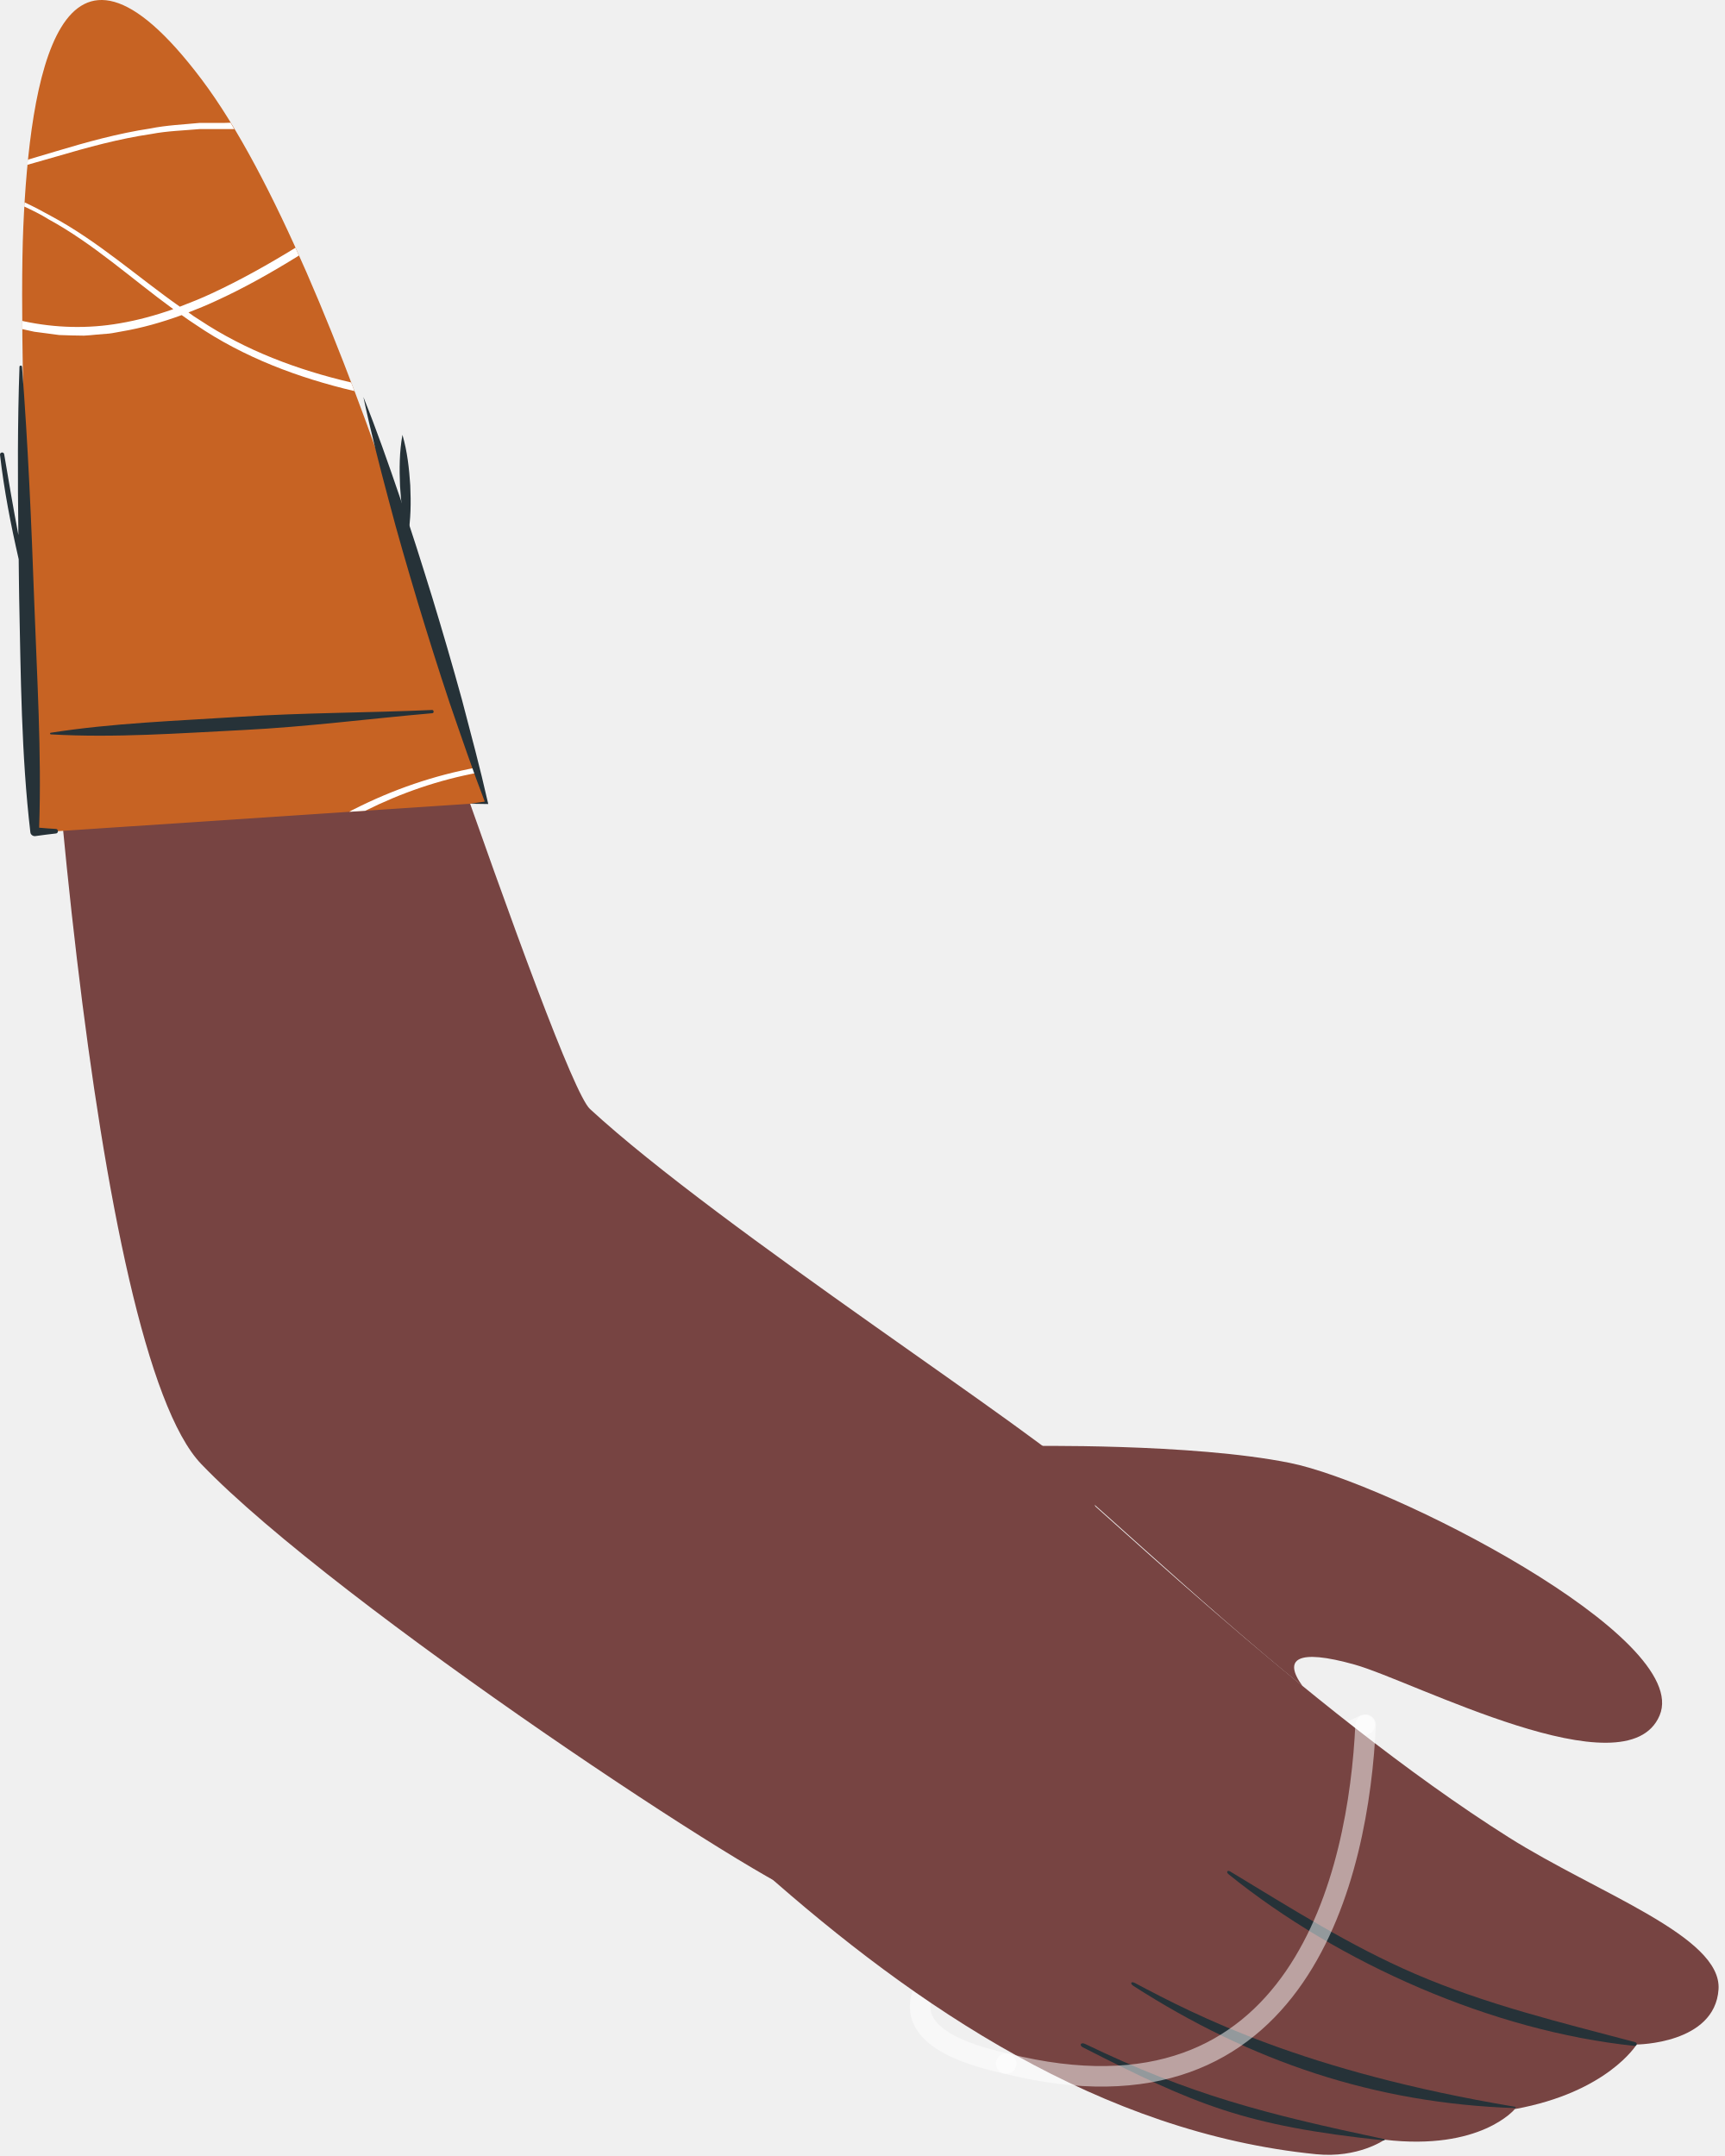
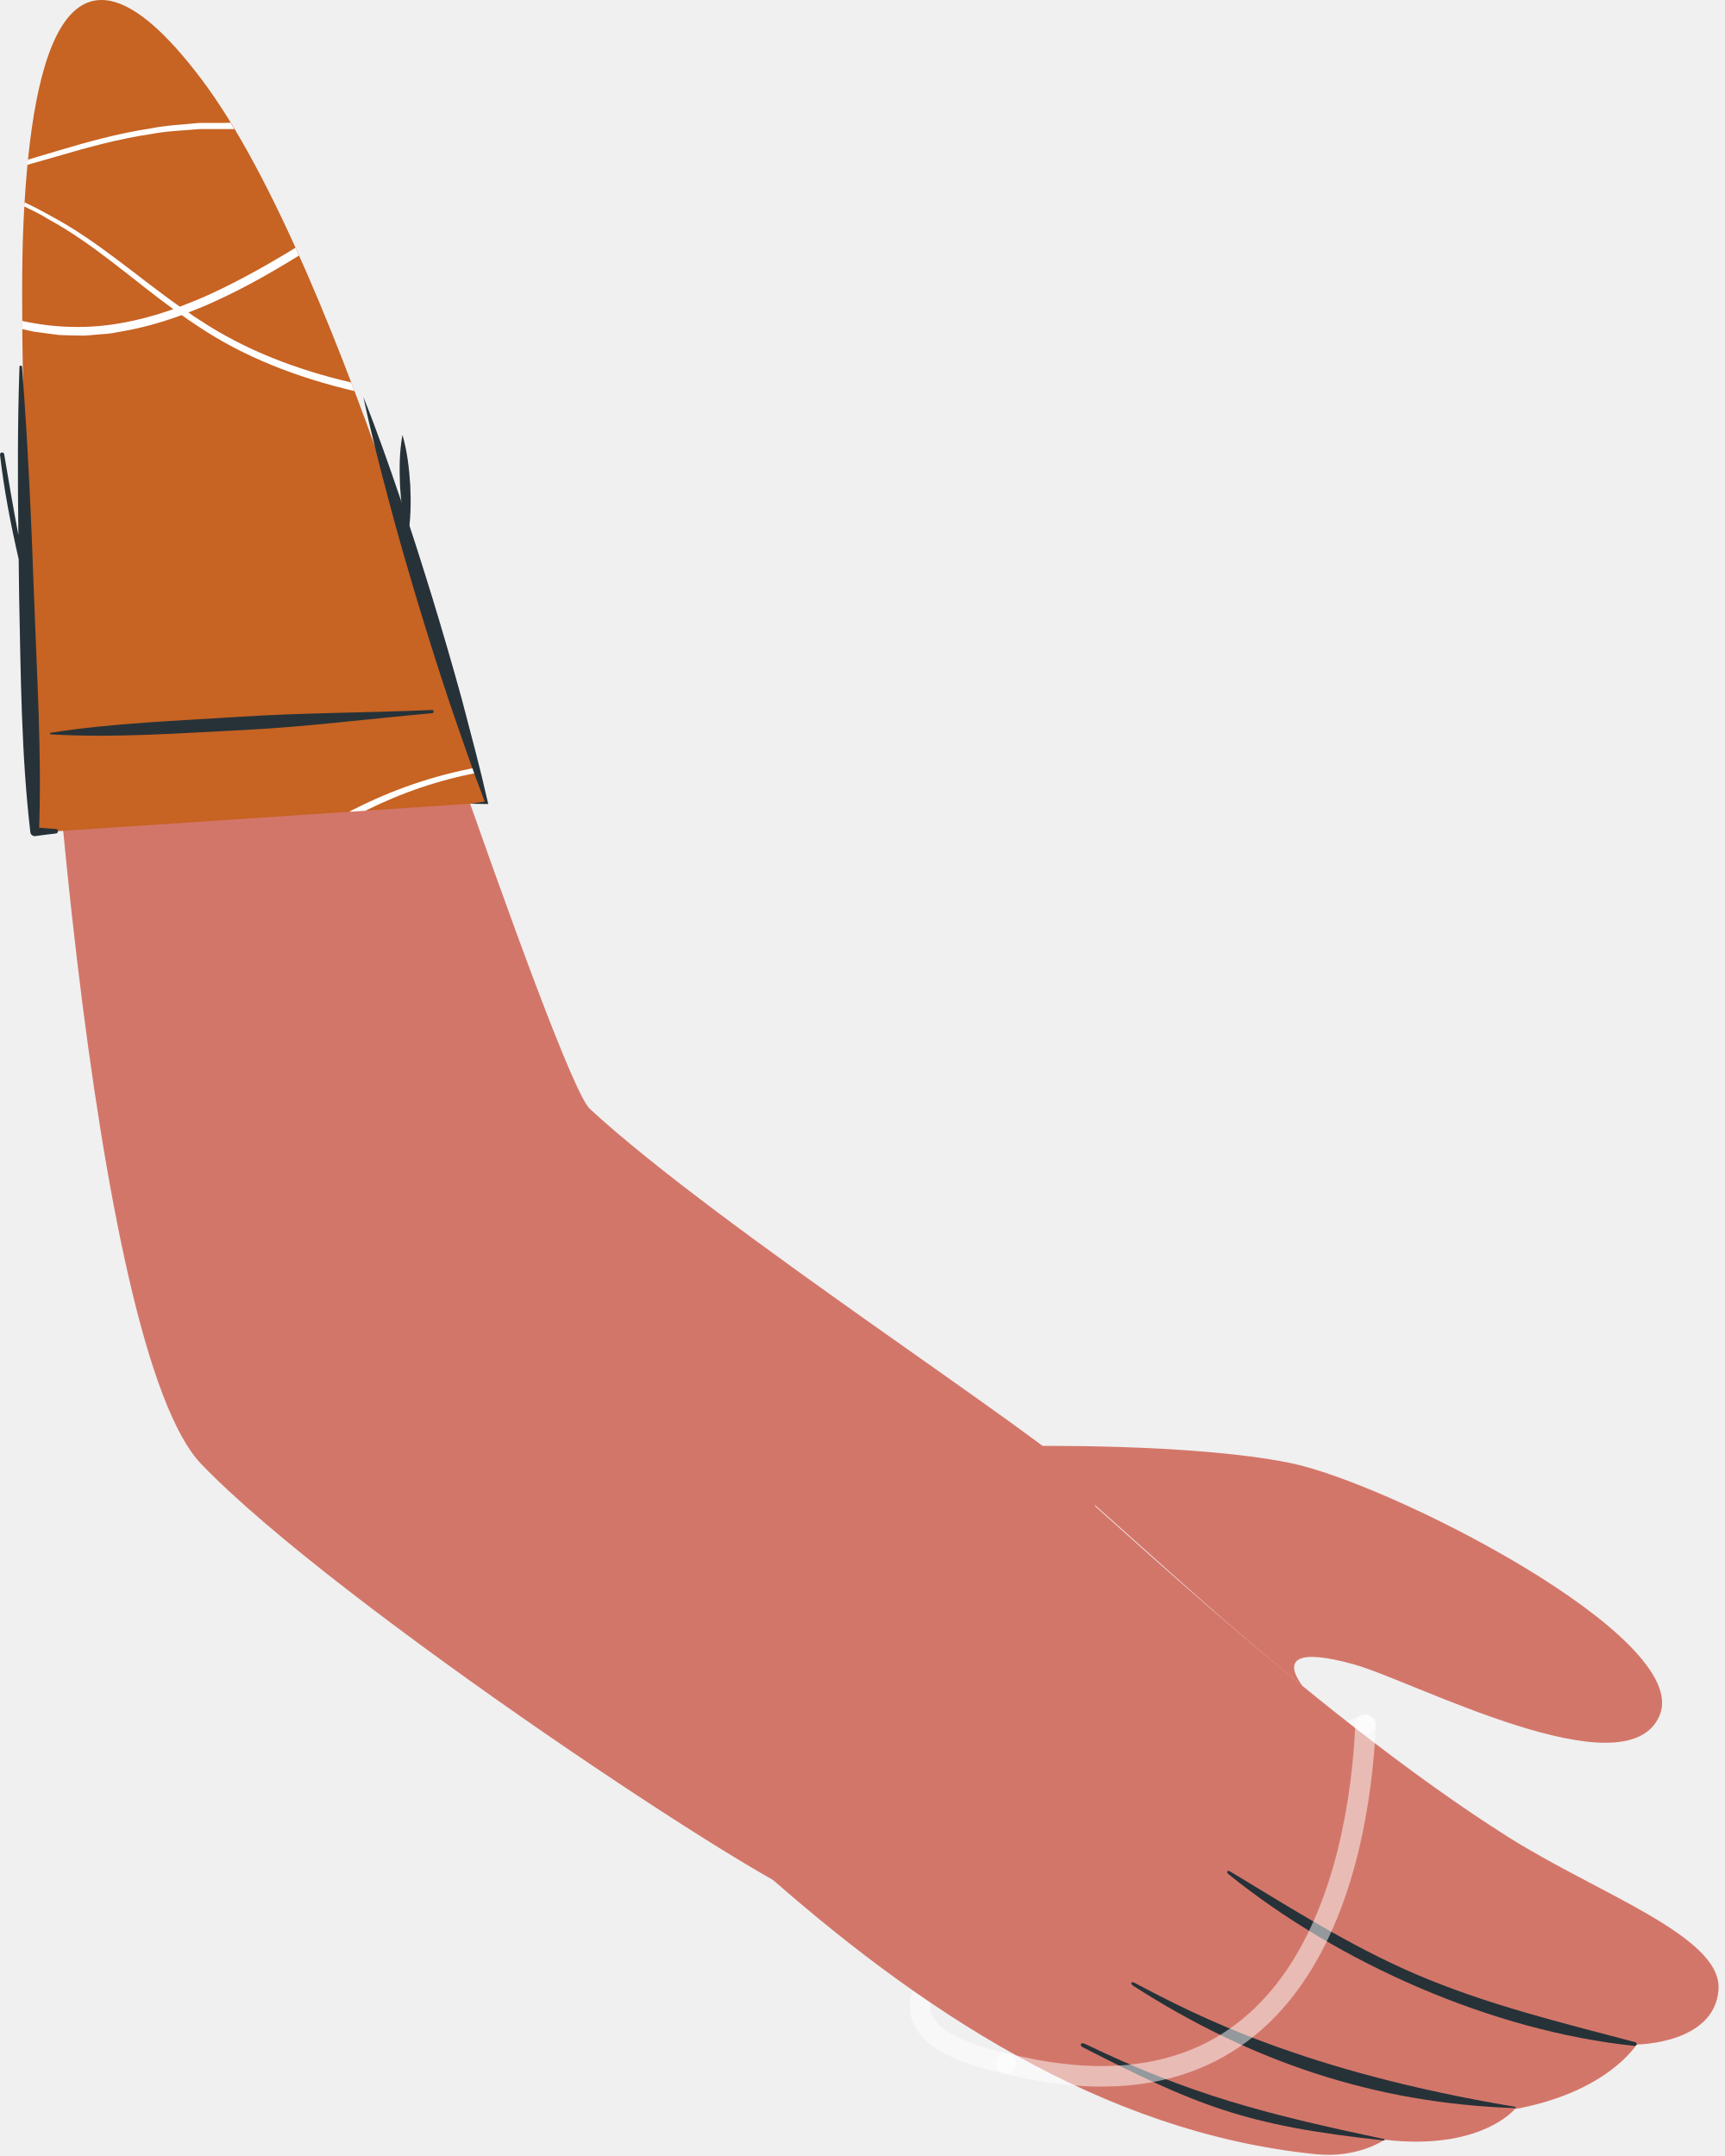
<svg xmlns="http://www.w3.org/2000/svg" width="84" height="105" viewBox="0 0 84 105" fill="none">
  <path d="M66.454 84C55.787 89 36.2 97.7 49 100.5" stroke="white" stroke-opacity="0.5" stroke-linecap="round" />
-   <path d="M13.913 12.941C16.62 20.787 27.167 52.569 28.729 54.01C35.062 59.85 50.997 70.084 52.945 72.204C55.603 75.097 43.638 92.918 39.463 92.419C37.736 92.213 16.408 78.182 9.802 71.303C4.479 65.761 1.709 30.281 1.549 13.786C1.41 -0.37 8.671 -2.253 13.913 12.941Z" fill="#774442" />
+   <path d="M13.913 12.941C16.62 20.787 27.167 52.569 28.729 54.01C35.062 59.85 50.997 70.084 52.945 72.204C55.603 75.097 43.638 92.918 39.463 92.419C37.736 92.213 16.408 78.182 9.802 71.303C4.479 65.761 1.709 30.281 1.549 13.786C1.41 -0.37 8.671 -2.253 13.913 12.941Z" fill="#D3766A" />
  <path d="M1.882 40.541L23.7 39.09C23.7 39.09 16.805 13.156 9.83 3.884C2.855 -5.388 1.444 3.943 1.135 11.051C0.826 18.159 1.882 40.541 1.882 40.541Z" fill="#C76323" />
  <path d="M23.298 37.626C21.388 37.976 19.528 38.616 17.788 39.486L17.008 39.536C17.078 39.486 17.158 39.456 17.228 39.416C19.118 38.456 21.148 37.756 23.228 37.376C23.248 37.466 23.278 37.546 23.298 37.626ZM14.388 12.066C13.068 12.876 11.718 13.636 10.318 14.286C9.808 14.526 9.278 14.736 8.758 14.936C8.648 14.976 8.538 15.016 8.438 15.056C7.588 15.356 6.718 15.596 5.828 15.746C4.288 16.016 2.708 15.976 1.158 15.646C1.128 15.636 1.108 15.636 1.078 15.626V16.026L1.668 16.156L2.278 16.236L2.878 16.316L3.488 16.336L4.088 16.346C4.298 16.336 4.498 16.316 4.698 16.296L5.308 16.246C5.508 16.226 5.698 16.176 5.898 16.146C6.908 15.976 7.888 15.696 8.848 15.346C8.958 15.306 9.068 15.266 9.178 15.216C9.618 15.046 10.058 14.866 10.488 14.666C11.898 14.026 13.248 13.256 14.558 12.446C14.498 12.316 14.438 12.186 14.388 12.066ZM17.098 18.626C14.488 18.016 11.948 17.066 9.708 15.576C9.528 15.466 9.348 15.346 9.178 15.216C9.028 15.126 8.898 15.036 8.758 14.936C6.668 13.466 4.748 11.726 2.458 10.506C2.048 10.276 1.628 10.056 1.198 9.856C1.188 9.916 1.188 9.986 1.178 10.056C1.578 10.246 1.978 10.436 2.358 10.676C4.558 11.876 6.408 13.576 8.438 15.056C8.578 15.156 8.708 15.256 8.848 15.346C9.078 15.516 9.308 15.666 9.548 15.826C11.868 17.406 14.538 18.406 17.258 19.046C17.208 18.906 17.158 18.766 17.098 18.626ZM11.228 5.976L10.918 5.986H9.718C8.918 6.066 8.118 6.096 7.328 6.256C5.738 6.496 4.198 6.926 2.668 7.386C2.228 7.516 1.798 7.646 1.358 7.776C1.348 7.856 1.338 7.946 1.338 8.026C1.808 7.896 2.278 7.756 2.738 7.626C4.268 7.176 5.798 6.756 7.368 6.526C8.148 6.376 8.948 6.356 9.728 6.286H11.408C11.348 6.176 11.288 6.076 11.228 5.976Z" fill="white" />
  <path d="M2.468 35.686C5.487 35.212 8.601 35.108 11.649 34.91C14.779 34.707 17.911 34.717 21.042 34.577C21.13 34.573 21.145 34.726 21.055 34.734C17.99 35.001 14.946 35.398 11.87 35.552C8.762 35.708 5.585 35.944 2.475 35.765C2.431 35.761 2.422 35.693 2.468 35.686Z" fill="#263238" />
  <path d="M0.203 22.12C0.422 23.435 0.649 24.747 0.895 26.057C0.861 23.323 0.853 20.586 0.949 17.859C0.951 17.789 1.067 17.788 1.072 17.858C1.365 21.653 1.53 25.473 1.666 29.277C1.797 32.935 2.033 36.649 1.906 40.31C2.179 40.333 2.452 40.357 2.726 40.371C2.852 40.377 2.853 40.578 2.728 40.591C2.391 40.626 2.056 40.674 1.72 40.719C1.608 40.734 1.492 40.653 1.479 40.538C1.035 36.771 1.013 32.891 0.933 29.1C0.92 28.479 0.92 27.856 0.91 27.235C0.526 25.555 0.195 23.863 0.001 22.149C-0.014 22.018 0.182 21.991 0.203 22.12Z" fill="#263238" />
  <path d="M22.894 39.144L23.69 39.026L23.632 39.11C23.012 37.5 22.46 35.869 21.898 34.241C21.354 32.608 20.837 30.966 20.338 29.319C19.848 27.67 19.359 26.02 18.926 24.353C18.482 22.69 18.052 21.022 17.695 19.332C18.337 20.935 18.908 22.561 19.463 24.19C20.03 25.816 20.541 27.459 21.051 29.103C21.552 30.749 22.035 32.401 22.491 34.061C22.928 35.726 23.376 37.389 23.756 39.072L23.775 39.157L23.698 39.156L22.894 39.144Z" fill="#263238" />
  <path d="M19.597 21.176C19.835 21.991 19.924 22.813 19.978 23.638C20.013 24.464 20.012 25.291 19.86 26.126C19.62 25.311 19.532 24.489 19.479 23.664C19.445 22.838 19.446 22.011 19.597 21.176Z" fill="#263238" />
-   <path d="M63.431 82.118C62.464 80.794 63.152 80.278 65.958 81.066C68.799 81.856 79.206 87.35 80.815 83.546C82.437 79.731 67.583 72.198 62.808 71.245C58.035 70.281 49.977 70.424 49.977 70.424C52.573 72.471 58.392 78.037 63.431 82.118Z" fill="#774442" />
-   <path d="M37.086 91.065C44.611 97.747 53.63 103.868 64.088 104.913C66.139 105.118 67.422 104.207 67.422 104.207C72.101 104.758 73.766 102.715 73.766 102.715C78.282 101.894 79.697 99.57 79.697 99.57C79.697 99.57 83.504 99.55 83.685 96.887C83.86 94.303 77.805 92.216 73.483 89.49C63.581 83.246 52.653 72.509 49.976 70.424L37.086 91.065Z" fill="#774442" />
+   <path d="M63.431 82.118C62.464 80.794 63.152 80.278 65.958 81.066C68.799 81.856 79.206 87.35 80.815 83.546C82.437 79.731 67.583 72.198 62.808 71.245C58.035 70.281 49.977 70.424 49.977 70.424C52.573 72.471 58.392 78.037 63.431 82.118Z" fill="#D3766A" />
+   <path d="M37.086 91.065C44.611 97.747 53.63 103.868 64.088 104.913C66.139 105.118 67.422 104.207 67.422 104.207C72.101 104.758 73.766 102.715 73.766 102.715C78.282 101.894 79.697 99.57 79.697 99.57C79.697 99.57 83.504 99.55 83.685 96.887C83.86 94.303 77.805 92.216 73.483 89.49C63.581 83.246 52.653 72.509 49.976 70.424L37.086 91.065Z" fill="#D3766A" />
  <path d="M59.911 91.147C62.862 92.926 65.714 94.751 68.89 96.122C72.375 97.626 75.981 98.488 79.63 99.458C79.744 99.488 79.713 99.65 79.596 99.638C72.712 98.928 65.2 95.618 59.827 91.28C59.698 91.174 59.763 91.057 59.911 91.147Z" fill="#263238" />
  <path d="M55.268 96.576C58.235 98.148 63.468 100.878 73.782 102.604C73.816 102.61 73.817 102.669 73.779 102.667C66.933 102.437 60.907 100.388 55.193 96.717C55.016 96.604 55.07 96.472 55.268 96.576Z" fill="#263238" />
  <path d="M52.836 99.54C57.983 102.021 61.542 102.934 67.406 104.178C67.439 104.185 67.436 104.245 67.399 104.241C60.587 103.527 58.197 102.496 52.726 99.705C52.538 99.608 52.635 99.443 52.836 99.54Z" fill="#263238" />
  <path d="M66.5 84C66.167 91.167 63.4 104.1 49 100.5" stroke="white" stroke-opacity="0.5" stroke-linecap="round" />
</svg>
